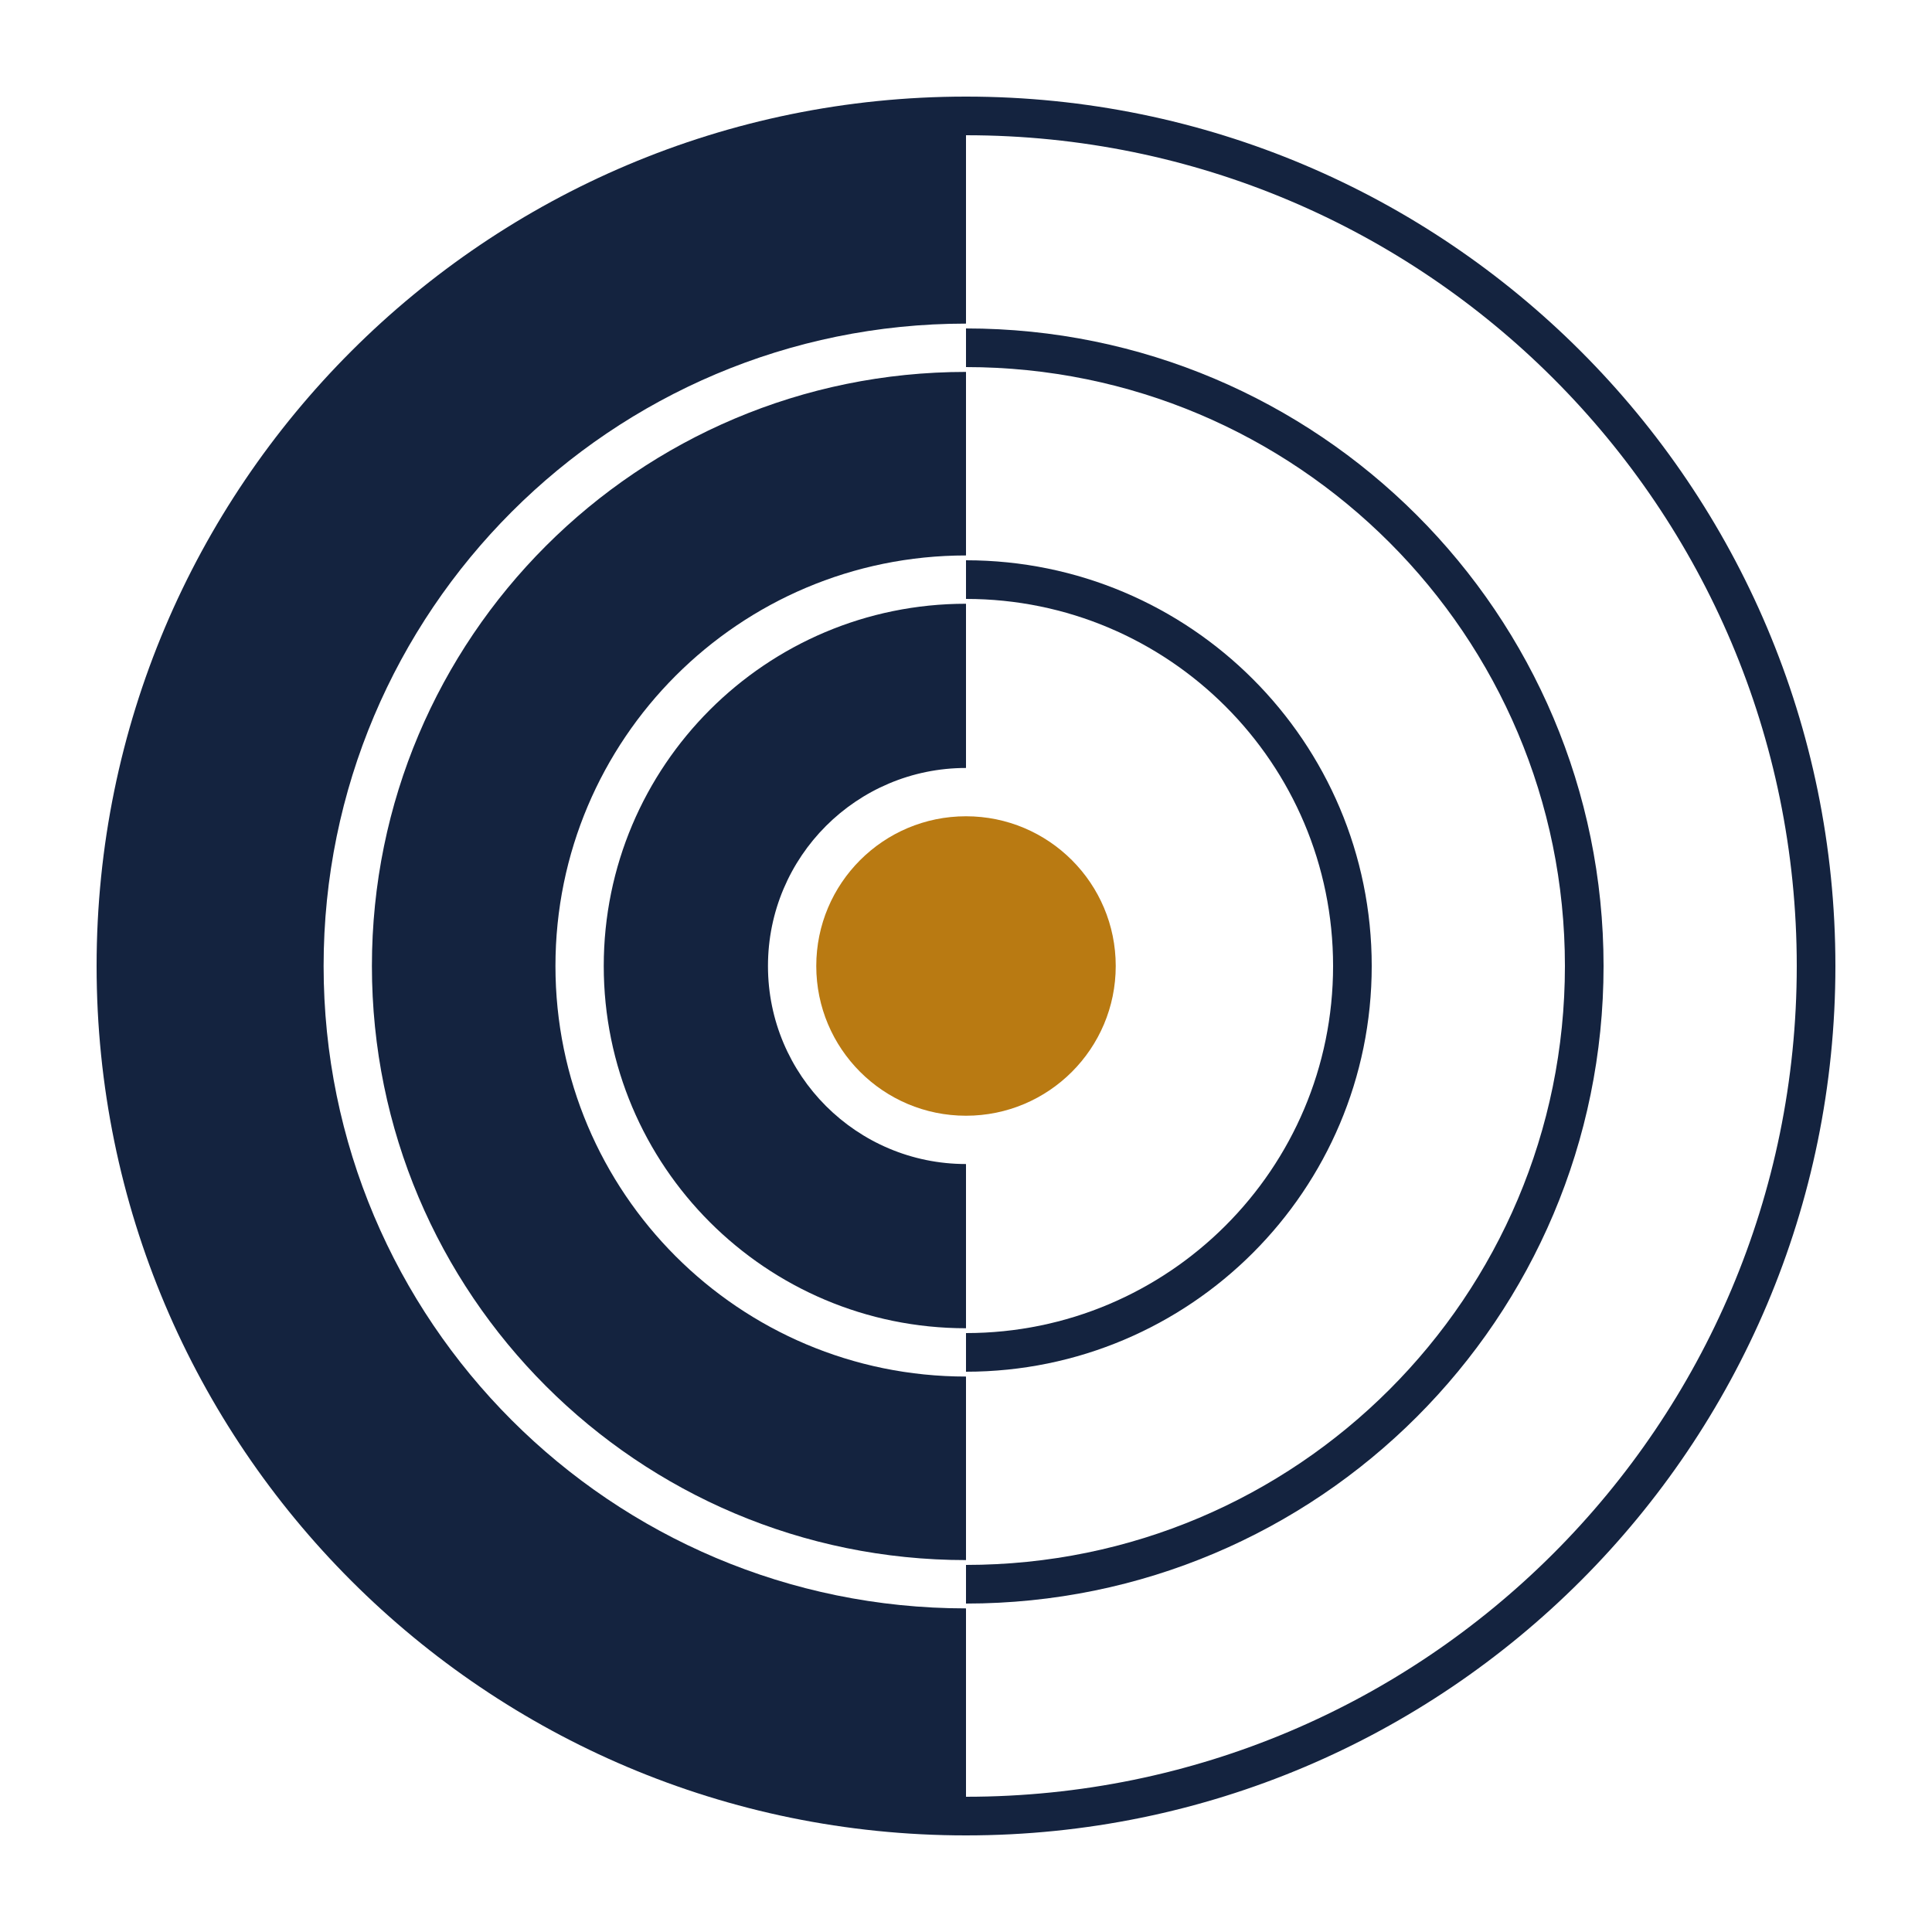
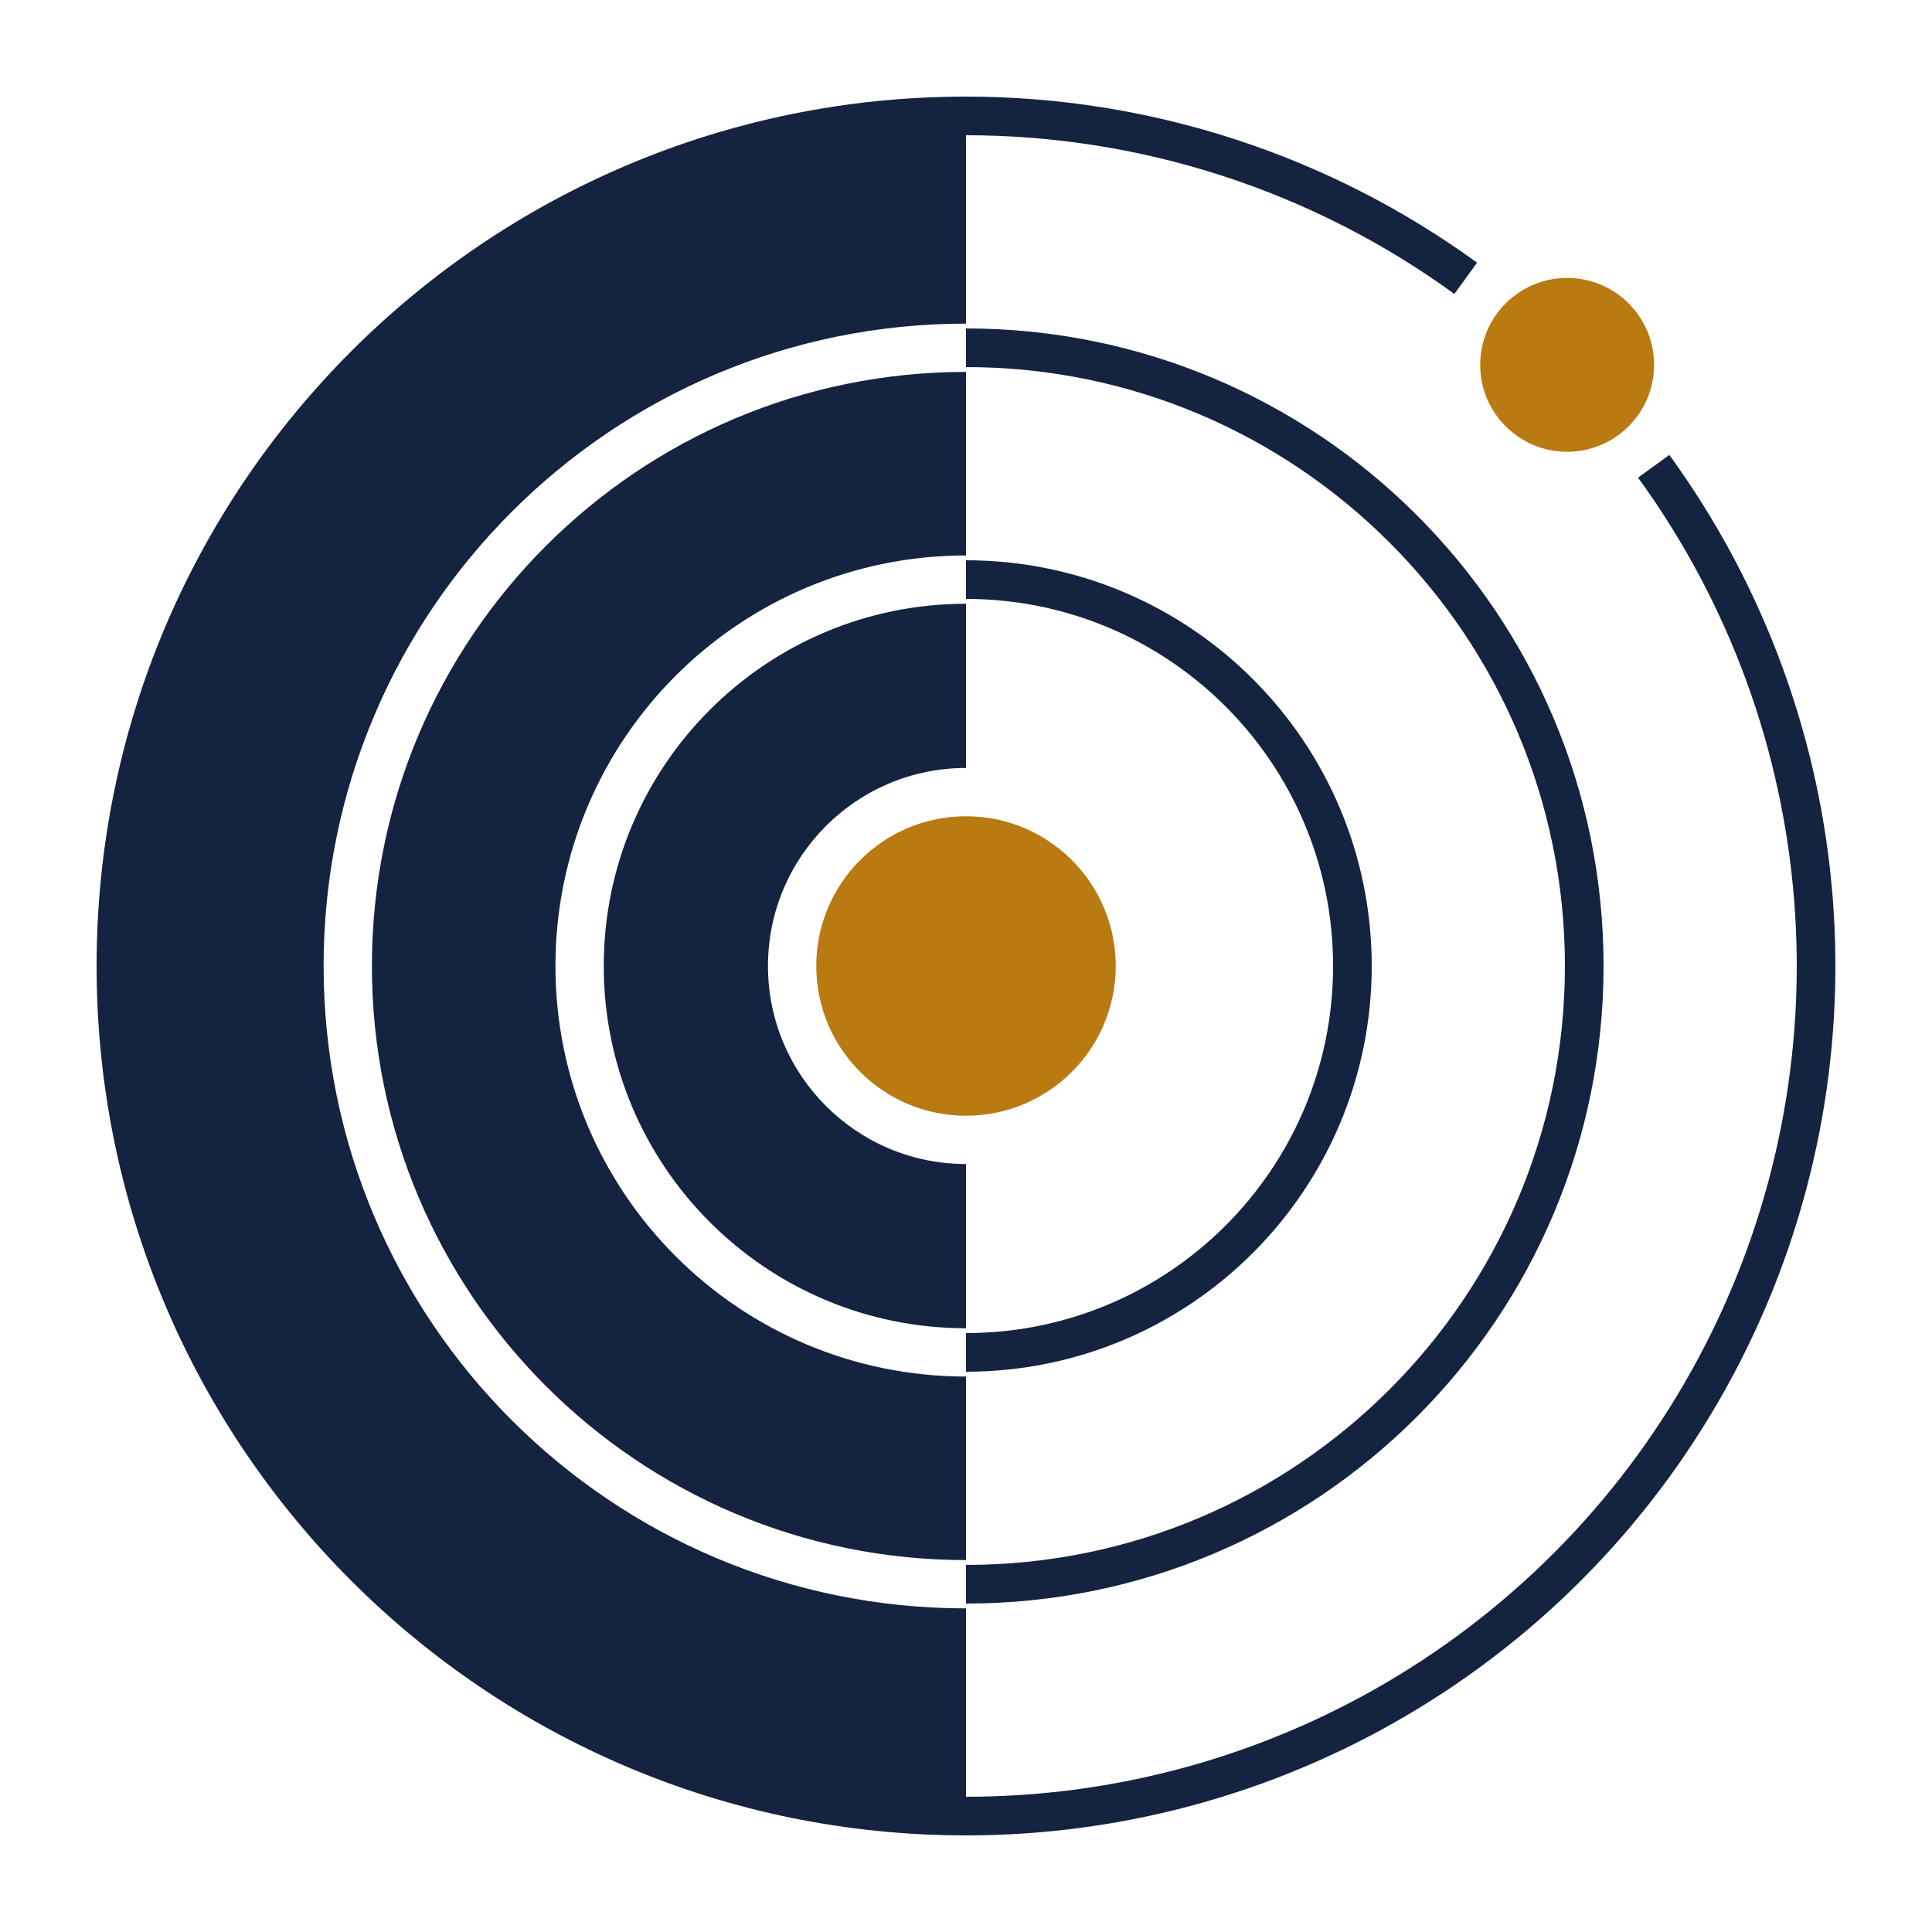
<svg xmlns="http://www.w3.org/2000/svg" viewBox="0 0 200 200" width="200" height="200" role="img" aria-label="Mae">
  <path fill="#14233F" d="M100 10 A90 90 0 0 0 100 190 L100 166.5 A66.5 66.5 0 0 1 100 33.5 Z M100 38.5 A61.5 61.5 0 0 0 100 161.5 L100 142.5 A42.5 42.5 0 0 1 100 57.5 Z M100 62.5 A37.5 37.5 0 0 0 100 137.5 L100 120.5 A20.5 20.5 0 0 1 100 79.5 Z" />
  <g fill="none" stroke="#14233F" stroke-width="4">
    <path d="M100 60 A40 40 0 0 1 100 140" />
    <path d="M100 36 A64 64 0 0 1 100 164" />
-     <path d="M100 12.0 A88.0 88.0 0 0 1 100 188.0" />
+     <path d="M100 12.0 A88.0 88.0 0 0 1 151.73 28.81 M171.19 48.27 A88.0 88.0 0 0 1 100 188.0" />
  </g>
  <circle cx="100" cy="100" r="15.5" fill="#B97A12" />
+   <circle cx="162.23" cy="37.77" r="9" fill="#B97A12" />
</svg>
